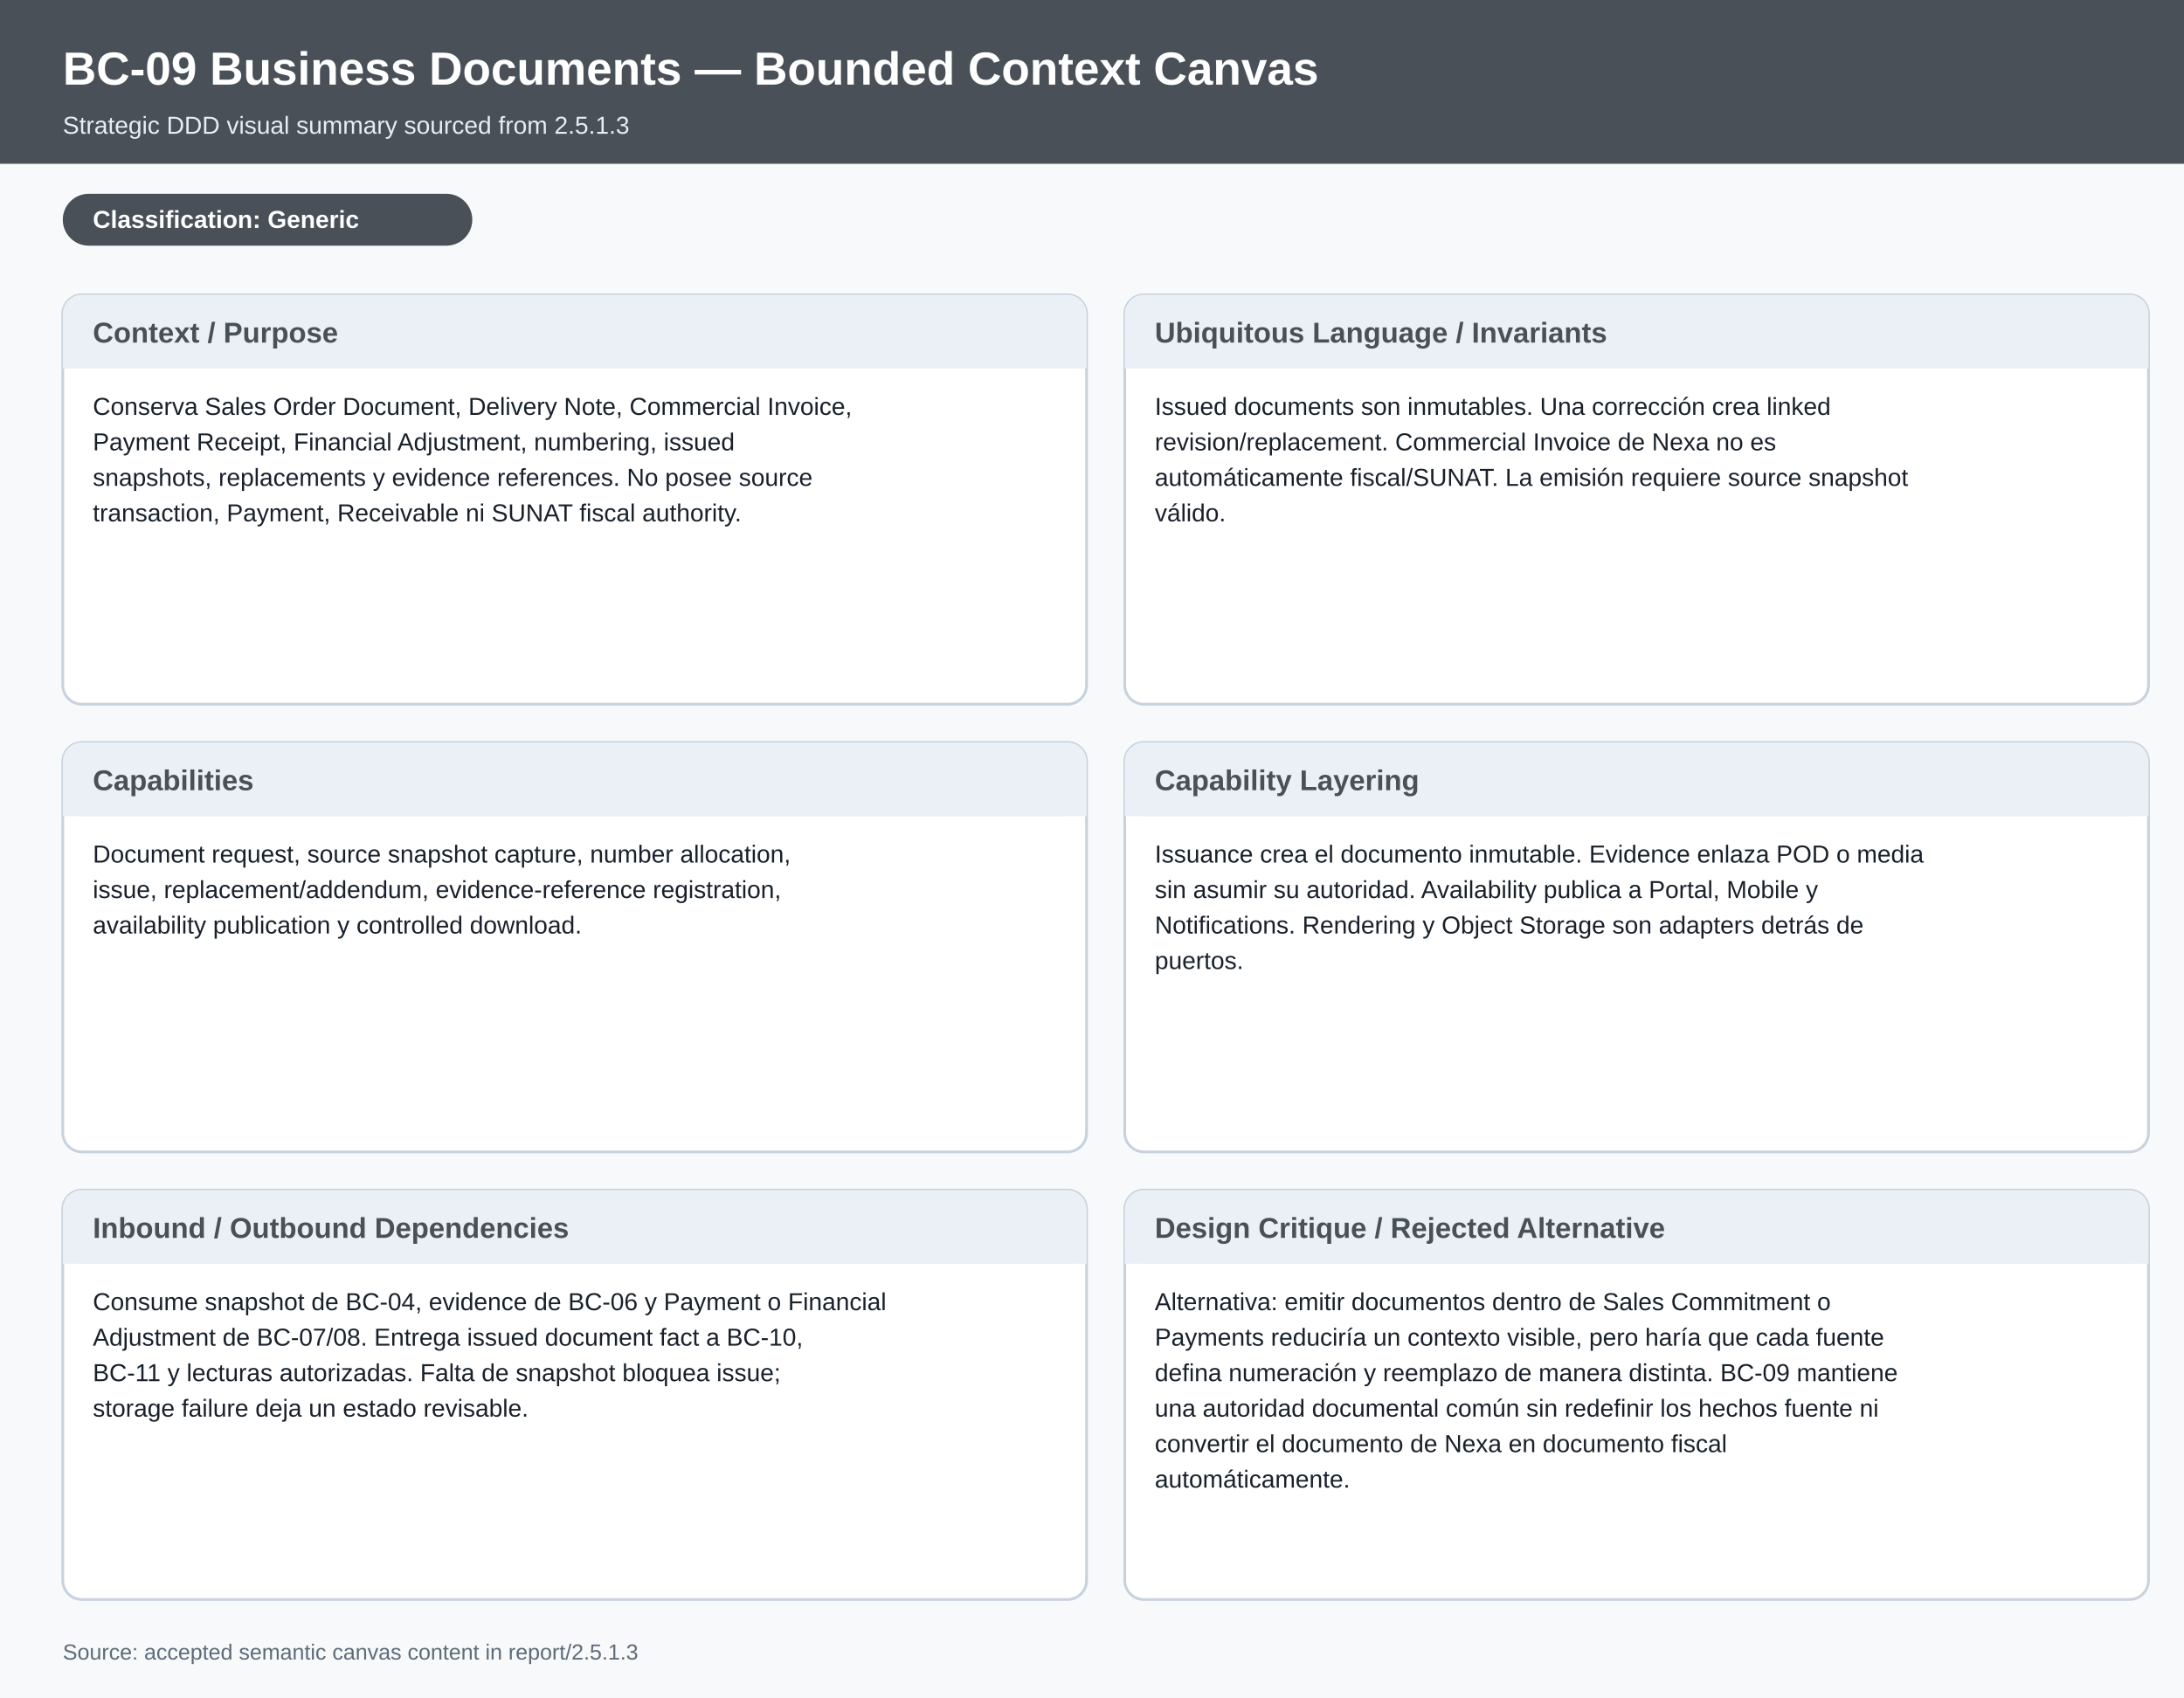
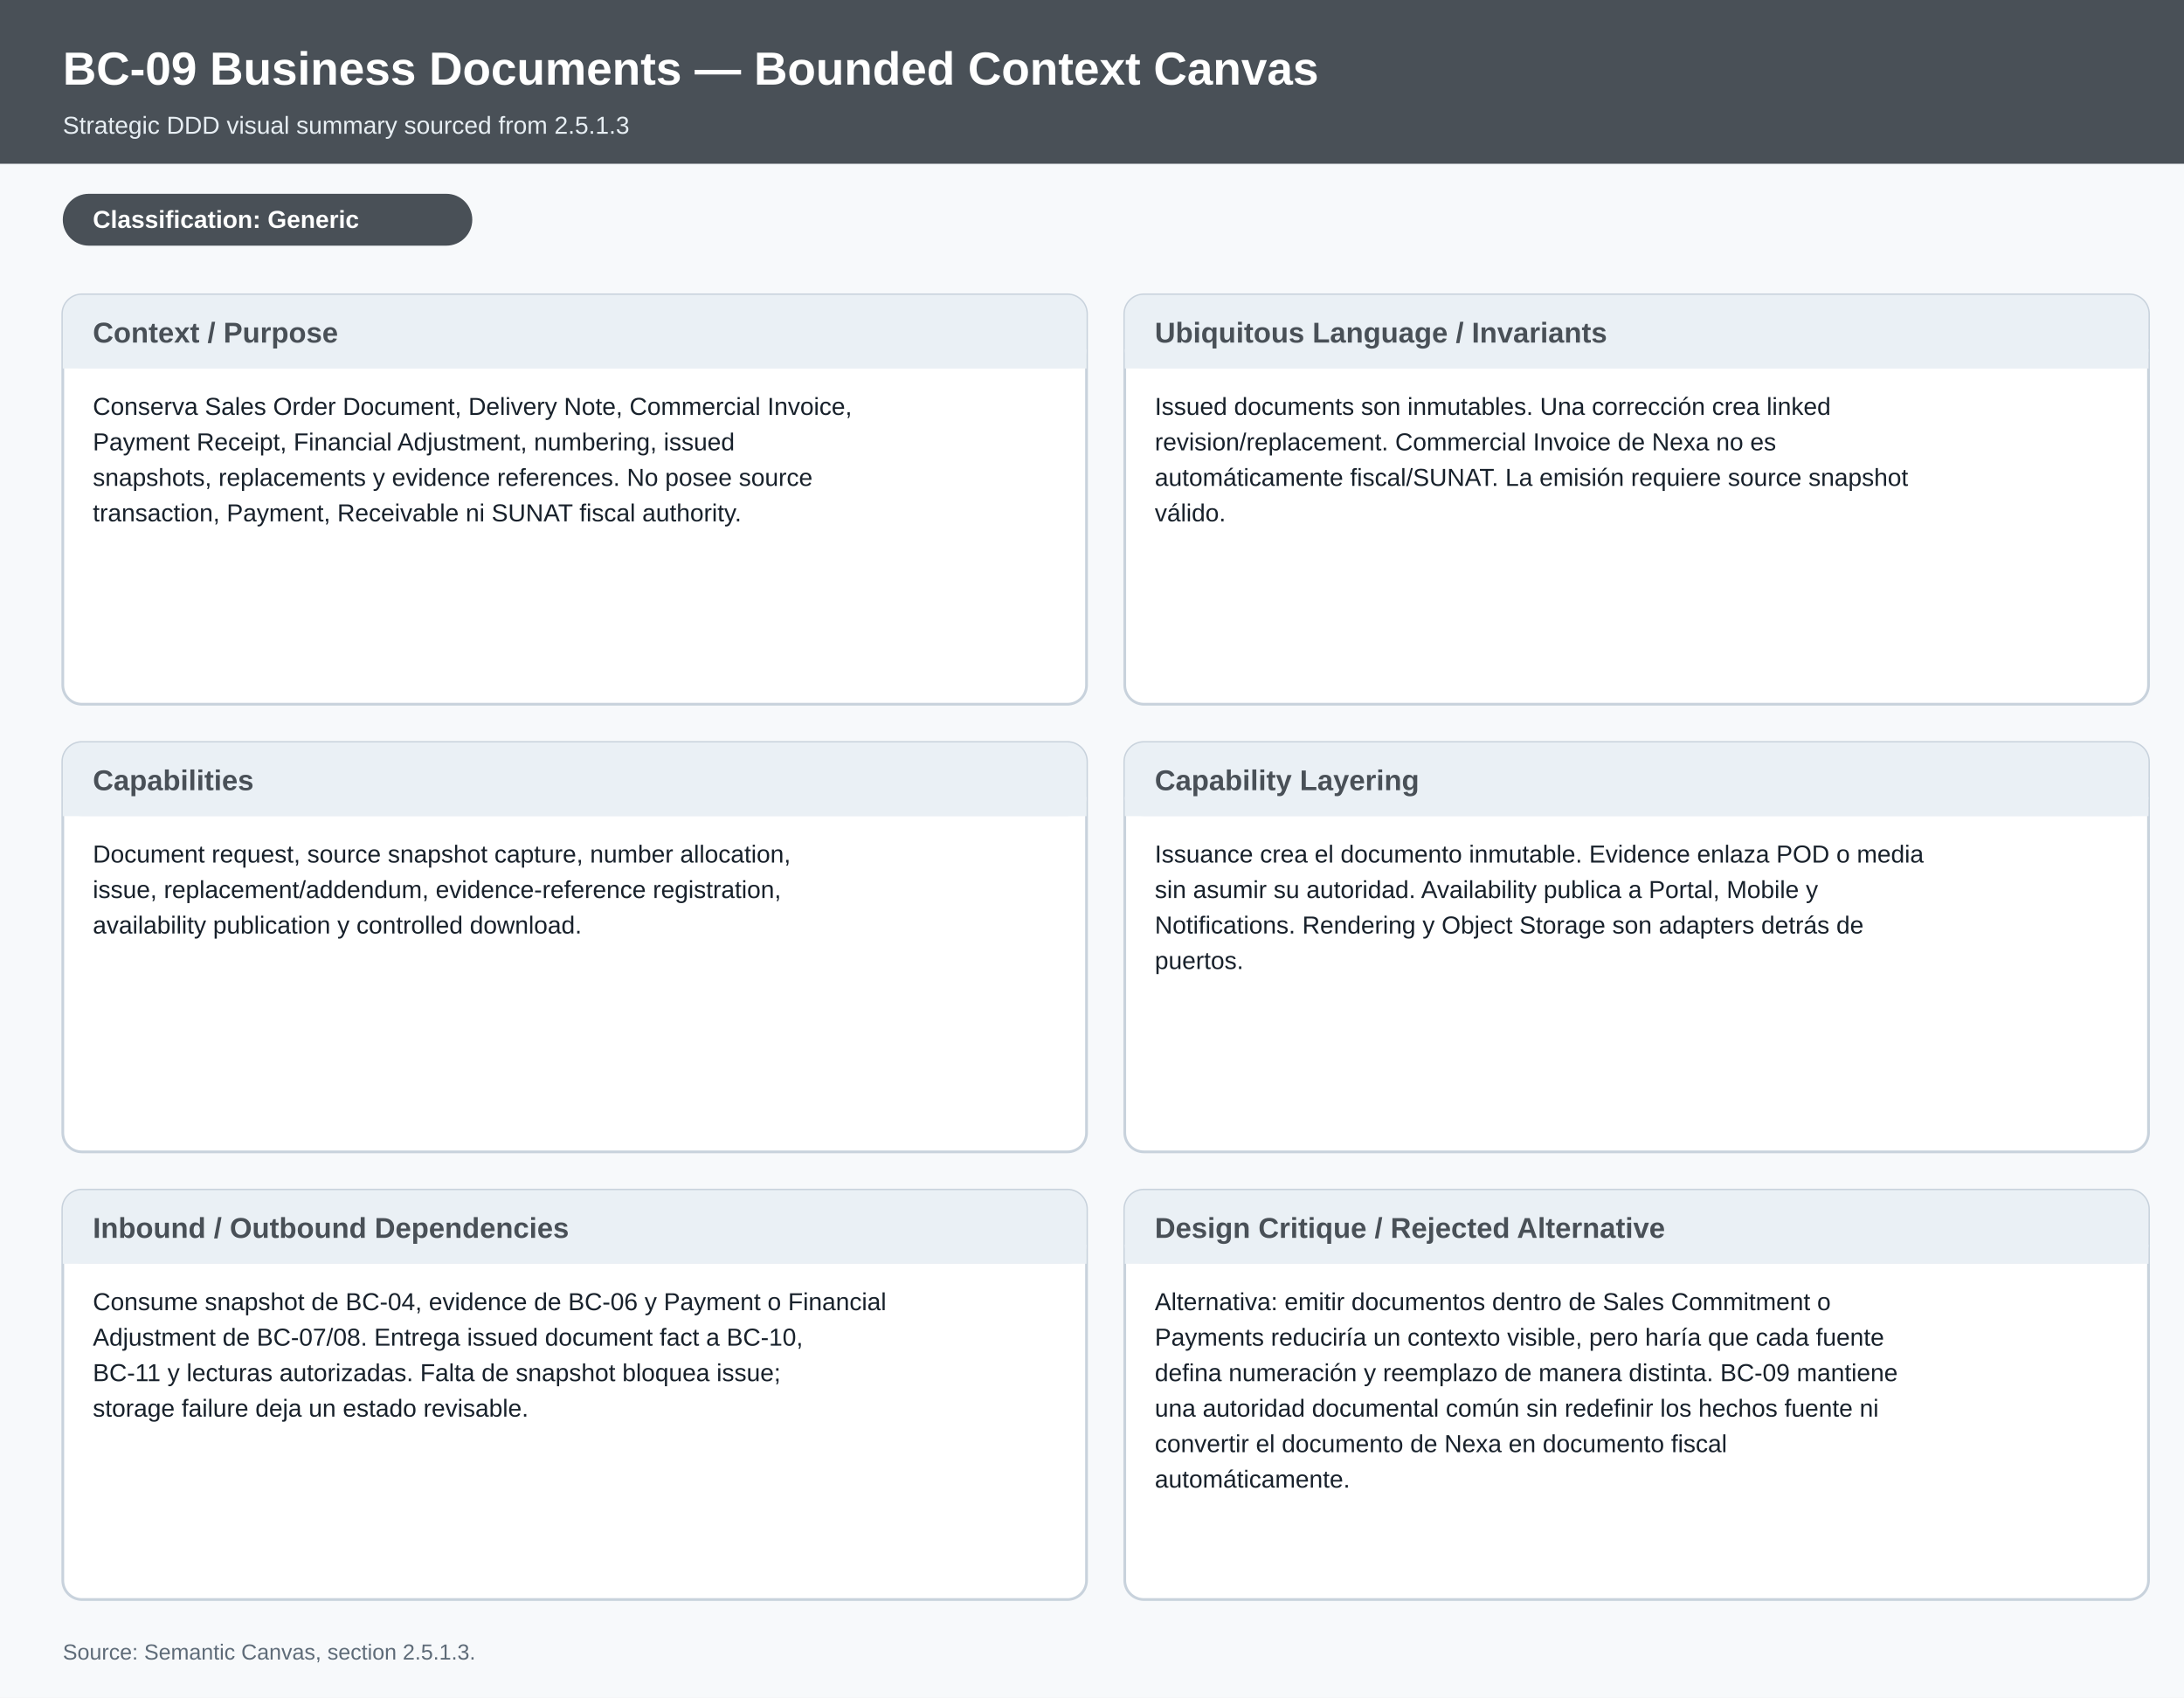
<svg xmlns="http://www.w3.org/2000/svg" width="1600" height="1244" viewBox="0 0 1600 1244">
  <rect width="100%" height="100%" fill="#f7f9fb" />
  <rect width="1600" height="120" fill="#495057" />
  <text x="46" y="62" font-family="Arial, Helvetica, sans-serif" font-size="34px" font-weight="700" fill="#ffffff">BC-09 Business Documents — Bounded Context Canvas</text>
  <text x="46" y="98" font-family="Arial, Helvetica, sans-serif" font-size="18px" font-weight="400" fill="#e7eef3">Strategic DDD visual summary sourced from 2.5.1.3</text>
  <rect x="46" y="142" width="300" height="38" rx="19" fill="#495057" />
  <text x="68" y="167" font-family="Arial, Helvetica, sans-serif" font-size="18px" font-weight="700" fill="#ffffff">Classification: Generic</text>
  <rect x="46" y="216" width="750" height="300" rx="14" fill="#ffffff" stroke="#c8d2dc" stroke-width="2" />
  <rect x="46" y="216" width="750" height="54" rx="14" fill="#eaf0f5" />
  <rect x="46" y="256" width="750" height="14" fill="#eaf0f5" />
  <text x="68" y="251" font-family="Arial, Helvetica, sans-serif" font-size="21px" font-weight="700" fill="#495057">Context / Purpose</text>
  <text x="68" y="304" font-family="Arial, Helvetica, sans-serif" font-size="18px" font-weight="400" fill="#18212b">Conserva Sales Order Document, Delivery Note, Commercial Invoice,</text>
  <text x="68" y="330" font-family="Arial, Helvetica, sans-serif" font-size="18px" font-weight="400" fill="#18212b">Payment Receipt, Financial Adjustment, numbering, issued</text>
  <text x="68" y="356" font-family="Arial, Helvetica, sans-serif" font-size="18px" font-weight="400" fill="#18212b">snapshots, replacements y evidence references. No posee source</text>
  <text x="68" y="382" font-family="Arial, Helvetica, sans-serif" font-size="18px" font-weight="400" fill="#18212b">transaction, Payment, Receivable ni SUNAT fiscal authority.</text>
  <rect x="824" y="216" width="750" height="300" rx="14" fill="#ffffff" stroke="#c8d2dc" stroke-width="2" />
  <rect x="824" y="216" width="750" height="54" rx="14" fill="#eaf0f5" />
  <rect x="824" y="256" width="750" height="14" fill="#eaf0f5" />
  <text x="846" y="251" font-family="Arial, Helvetica, sans-serif" font-size="21px" font-weight="700" fill="#495057">Ubiquitous Language / Invariants</text>
  <text x="846" y="304" font-family="Arial, Helvetica, sans-serif" font-size="18px" font-weight="400" fill="#18212b">Issued documents son inmutables. Una corrección crea linked</text>
  <text x="846" y="330" font-family="Arial, Helvetica, sans-serif" font-size="18px" font-weight="400" fill="#18212b">revision/replacement. Commercial Invoice de Nexa no es</text>
  <text x="846" y="356" font-family="Arial, Helvetica, sans-serif" font-size="18px" font-weight="400" fill="#18212b">automáticamente fiscal/SUNAT. La emisión requiere source snapshot</text>
  <text x="846" y="382" font-family="Arial, Helvetica, sans-serif" font-size="18px" font-weight="400" fill="#18212b">válido.</text>
  <rect x="46" y="544" width="750" height="300" rx="14" fill="#ffffff" stroke="#c8d2dc" stroke-width="2" />
  <rect x="46" y="544" width="750" height="54" rx="14" fill="#eaf0f5" />
  <rect x="46" y="584" width="750" height="14" fill="#eaf0f5" />
  <text x="68" y="579" font-family="Arial, Helvetica, sans-serif" font-size="21px" font-weight="700" fill="#495057">Capabilities</text>
  <text x="68" y="632" font-family="Arial, Helvetica, sans-serif" font-size="18px" font-weight="400" fill="#18212b">Document request, source snapshot capture, number allocation,</text>
  <text x="68" y="658" font-family="Arial, Helvetica, sans-serif" font-size="18px" font-weight="400" fill="#18212b">issue, replacement/addendum, evidence-reference registration,</text>
  <text x="68" y="684" font-family="Arial, Helvetica, sans-serif" font-size="18px" font-weight="400" fill="#18212b">availability publication y controlled download.</text>
  <rect x="824" y="544" width="750" height="300" rx="14" fill="#ffffff" stroke="#c8d2dc" stroke-width="2" />
  <rect x="824" y="544" width="750" height="54" rx="14" fill="#eaf0f5" />
  <rect x="824" y="584" width="750" height="14" fill="#eaf0f5" />
  <text x="846" y="579" font-family="Arial, Helvetica, sans-serif" font-size="21px" font-weight="700" fill="#495057">Capability Layering</text>
  <text x="846" y="632" font-family="Arial, Helvetica, sans-serif" font-size="18px" font-weight="400" fill="#18212b">Issuance crea el documento inmutable. Evidence enlaza POD o media</text>
  <text x="846" y="658" font-family="Arial, Helvetica, sans-serif" font-size="18px" font-weight="400" fill="#18212b">sin asumir su autoridad. Availability publica a Portal, Mobile y</text>
  <text x="846" y="684" font-family="Arial, Helvetica, sans-serif" font-size="18px" font-weight="400" fill="#18212b">Notifications. Rendering y Object Storage son adapters detrás de</text>
  <text x="846" y="710" font-family="Arial, Helvetica, sans-serif" font-size="18px" font-weight="400" fill="#18212b">puertos.</text>
  <rect x="46" y="872" width="750" height="300" rx="14" fill="#ffffff" stroke="#c8d2dc" stroke-width="2" />
  <rect x="46" y="872" width="750" height="54" rx="14" fill="#eaf0f5" />
  <rect x="46" y="912" width="750" height="14" fill="#eaf0f5" />
  <text x="68" y="907" font-family="Arial, Helvetica, sans-serif" font-size="21px" font-weight="700" fill="#495057">Inbound / Outbound Dependencies</text>
  <text x="68" y="960" font-family="Arial, Helvetica, sans-serif" font-size="18px" font-weight="400" fill="#18212b">Consume snapshot de BC-04, evidence de BC-06 y Payment o Financial</text>
  <text x="68" y="986" font-family="Arial, Helvetica, sans-serif" font-size="18px" font-weight="400" fill="#18212b">Adjustment de BC-07/08. Entrega issued document fact a BC-10,</text>
  <text x="68" y="1012" font-family="Arial, Helvetica, sans-serif" font-size="18px" font-weight="400" fill="#18212b">BC-11 y lecturas autorizadas. Falta de snapshot bloquea issue;</text>
  <text x="68" y="1038" font-family="Arial, Helvetica, sans-serif" font-size="18px" font-weight="400" fill="#18212b">storage failure deja un estado revisable.</text>
  <rect x="824" y="872" width="750" height="300" rx="14" fill="#ffffff" stroke="#c8d2dc" stroke-width="2" />
  <rect x="824" y="872" width="750" height="54" rx="14" fill="#eaf0f5" />
  <rect x="824" y="912" width="750" height="14" fill="#eaf0f5" />
  <text x="846" y="907" font-family="Arial, Helvetica, sans-serif" font-size="21px" font-weight="700" fill="#495057">Design Critique / Rejected Alternative</text>
  <text x="846" y="960" font-family="Arial, Helvetica, sans-serif" font-size="18px" font-weight="400" fill="#18212b">Alternativa: emitir documentos dentro de Sales Commitment o</text>
  <text x="846" y="986" font-family="Arial, Helvetica, sans-serif" font-size="18px" font-weight="400" fill="#18212b">Payments reduciría un contexto visible, pero haría que cada fuente</text>
  <text x="846" y="1012" font-family="Arial, Helvetica, sans-serif" font-size="18px" font-weight="400" fill="#18212b">defina numeración y reemplazo de manera distinta. BC-09 mantiene</text>
  <text x="846" y="1038" font-family="Arial, Helvetica, sans-serif" font-size="18px" font-weight="400" fill="#18212b">una autoridad documental común sin redefinir los hechos fuente ni</text>
  <text x="846" y="1064" font-family="Arial, Helvetica, sans-serif" font-size="18px" font-weight="400" fill="#18212b">convertir el documento de Nexa en documento fiscal</text>
  <text x="846" y="1090" font-family="Arial, Helvetica, sans-serif" font-size="18px" font-weight="400" fill="#18212b">automáticamente.</text>
-   <text x="46" y="1216" font-family="Arial, Helvetica, sans-serif" font-size="16px" font-weight="400" fill="#5e6b78">Source: accepted semantic canvas content in report/2.5.1.3</text>
+   <text x="46" y="1216" font-family="Arial, Helvetica, sans-serif" font-size="16px" font-weight="400" fill="#5e6b78">Source: Semantic Canvas, section 2.5.1.3.</text>
</svg>
